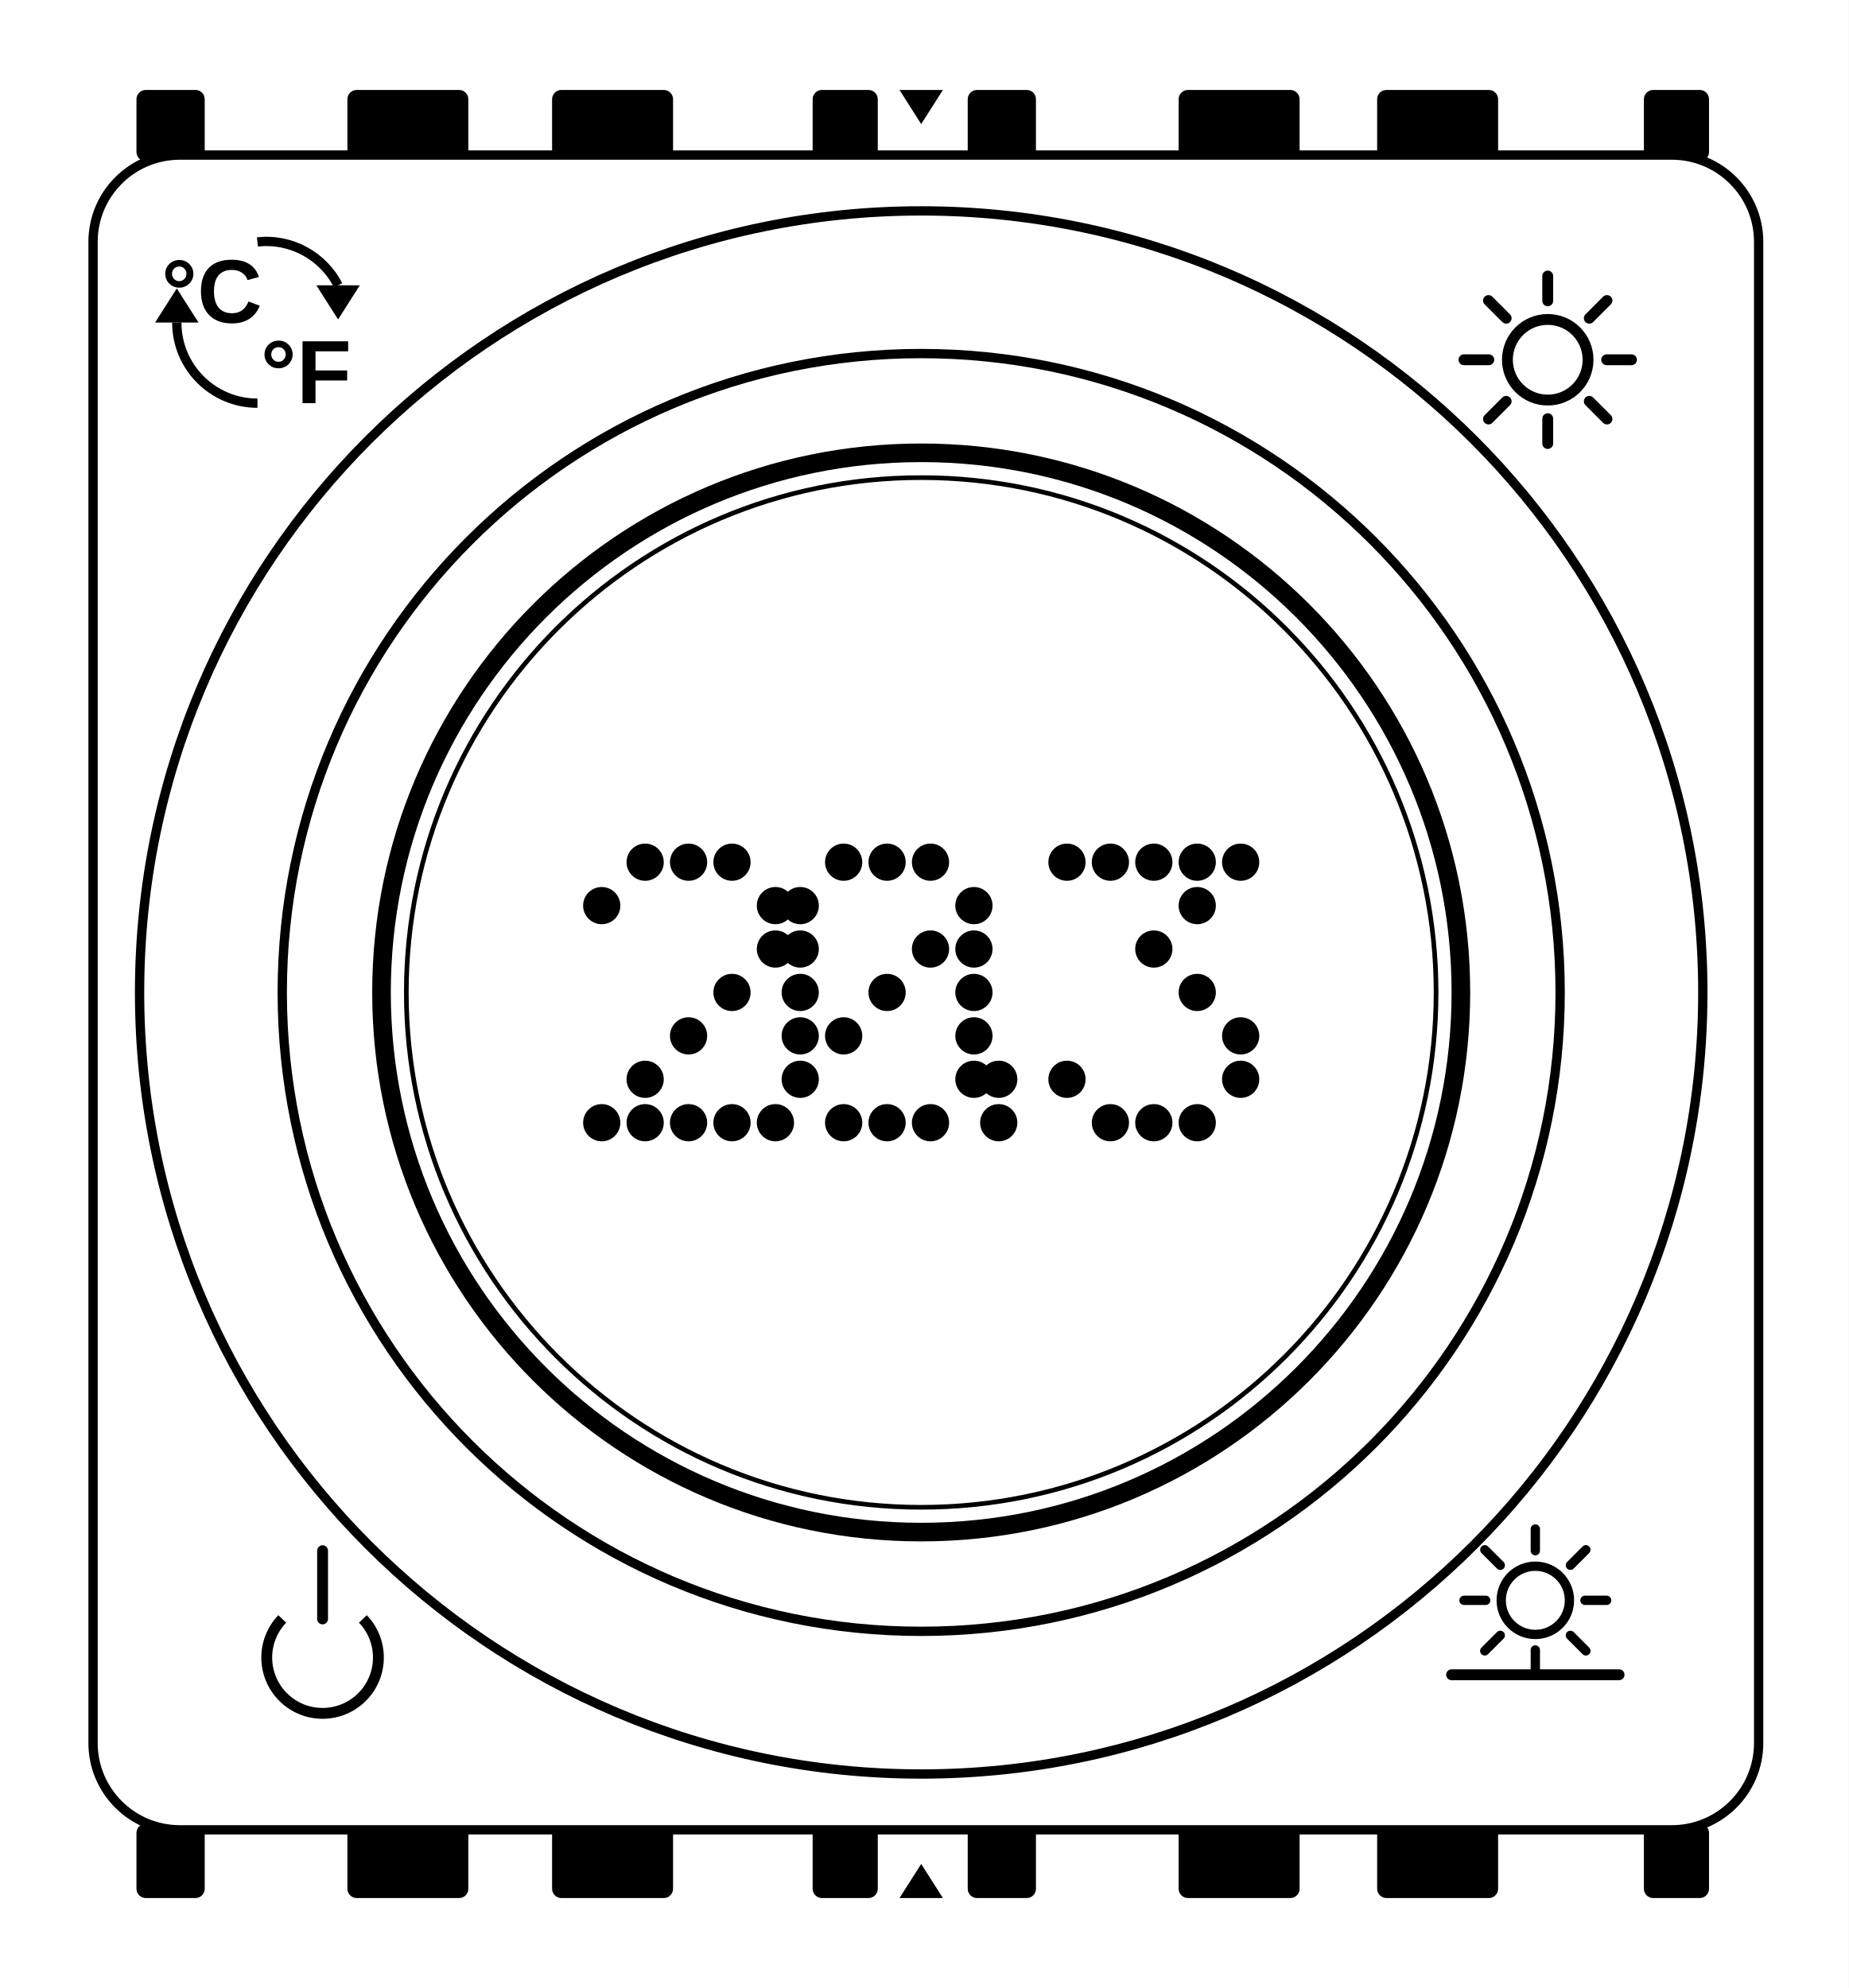
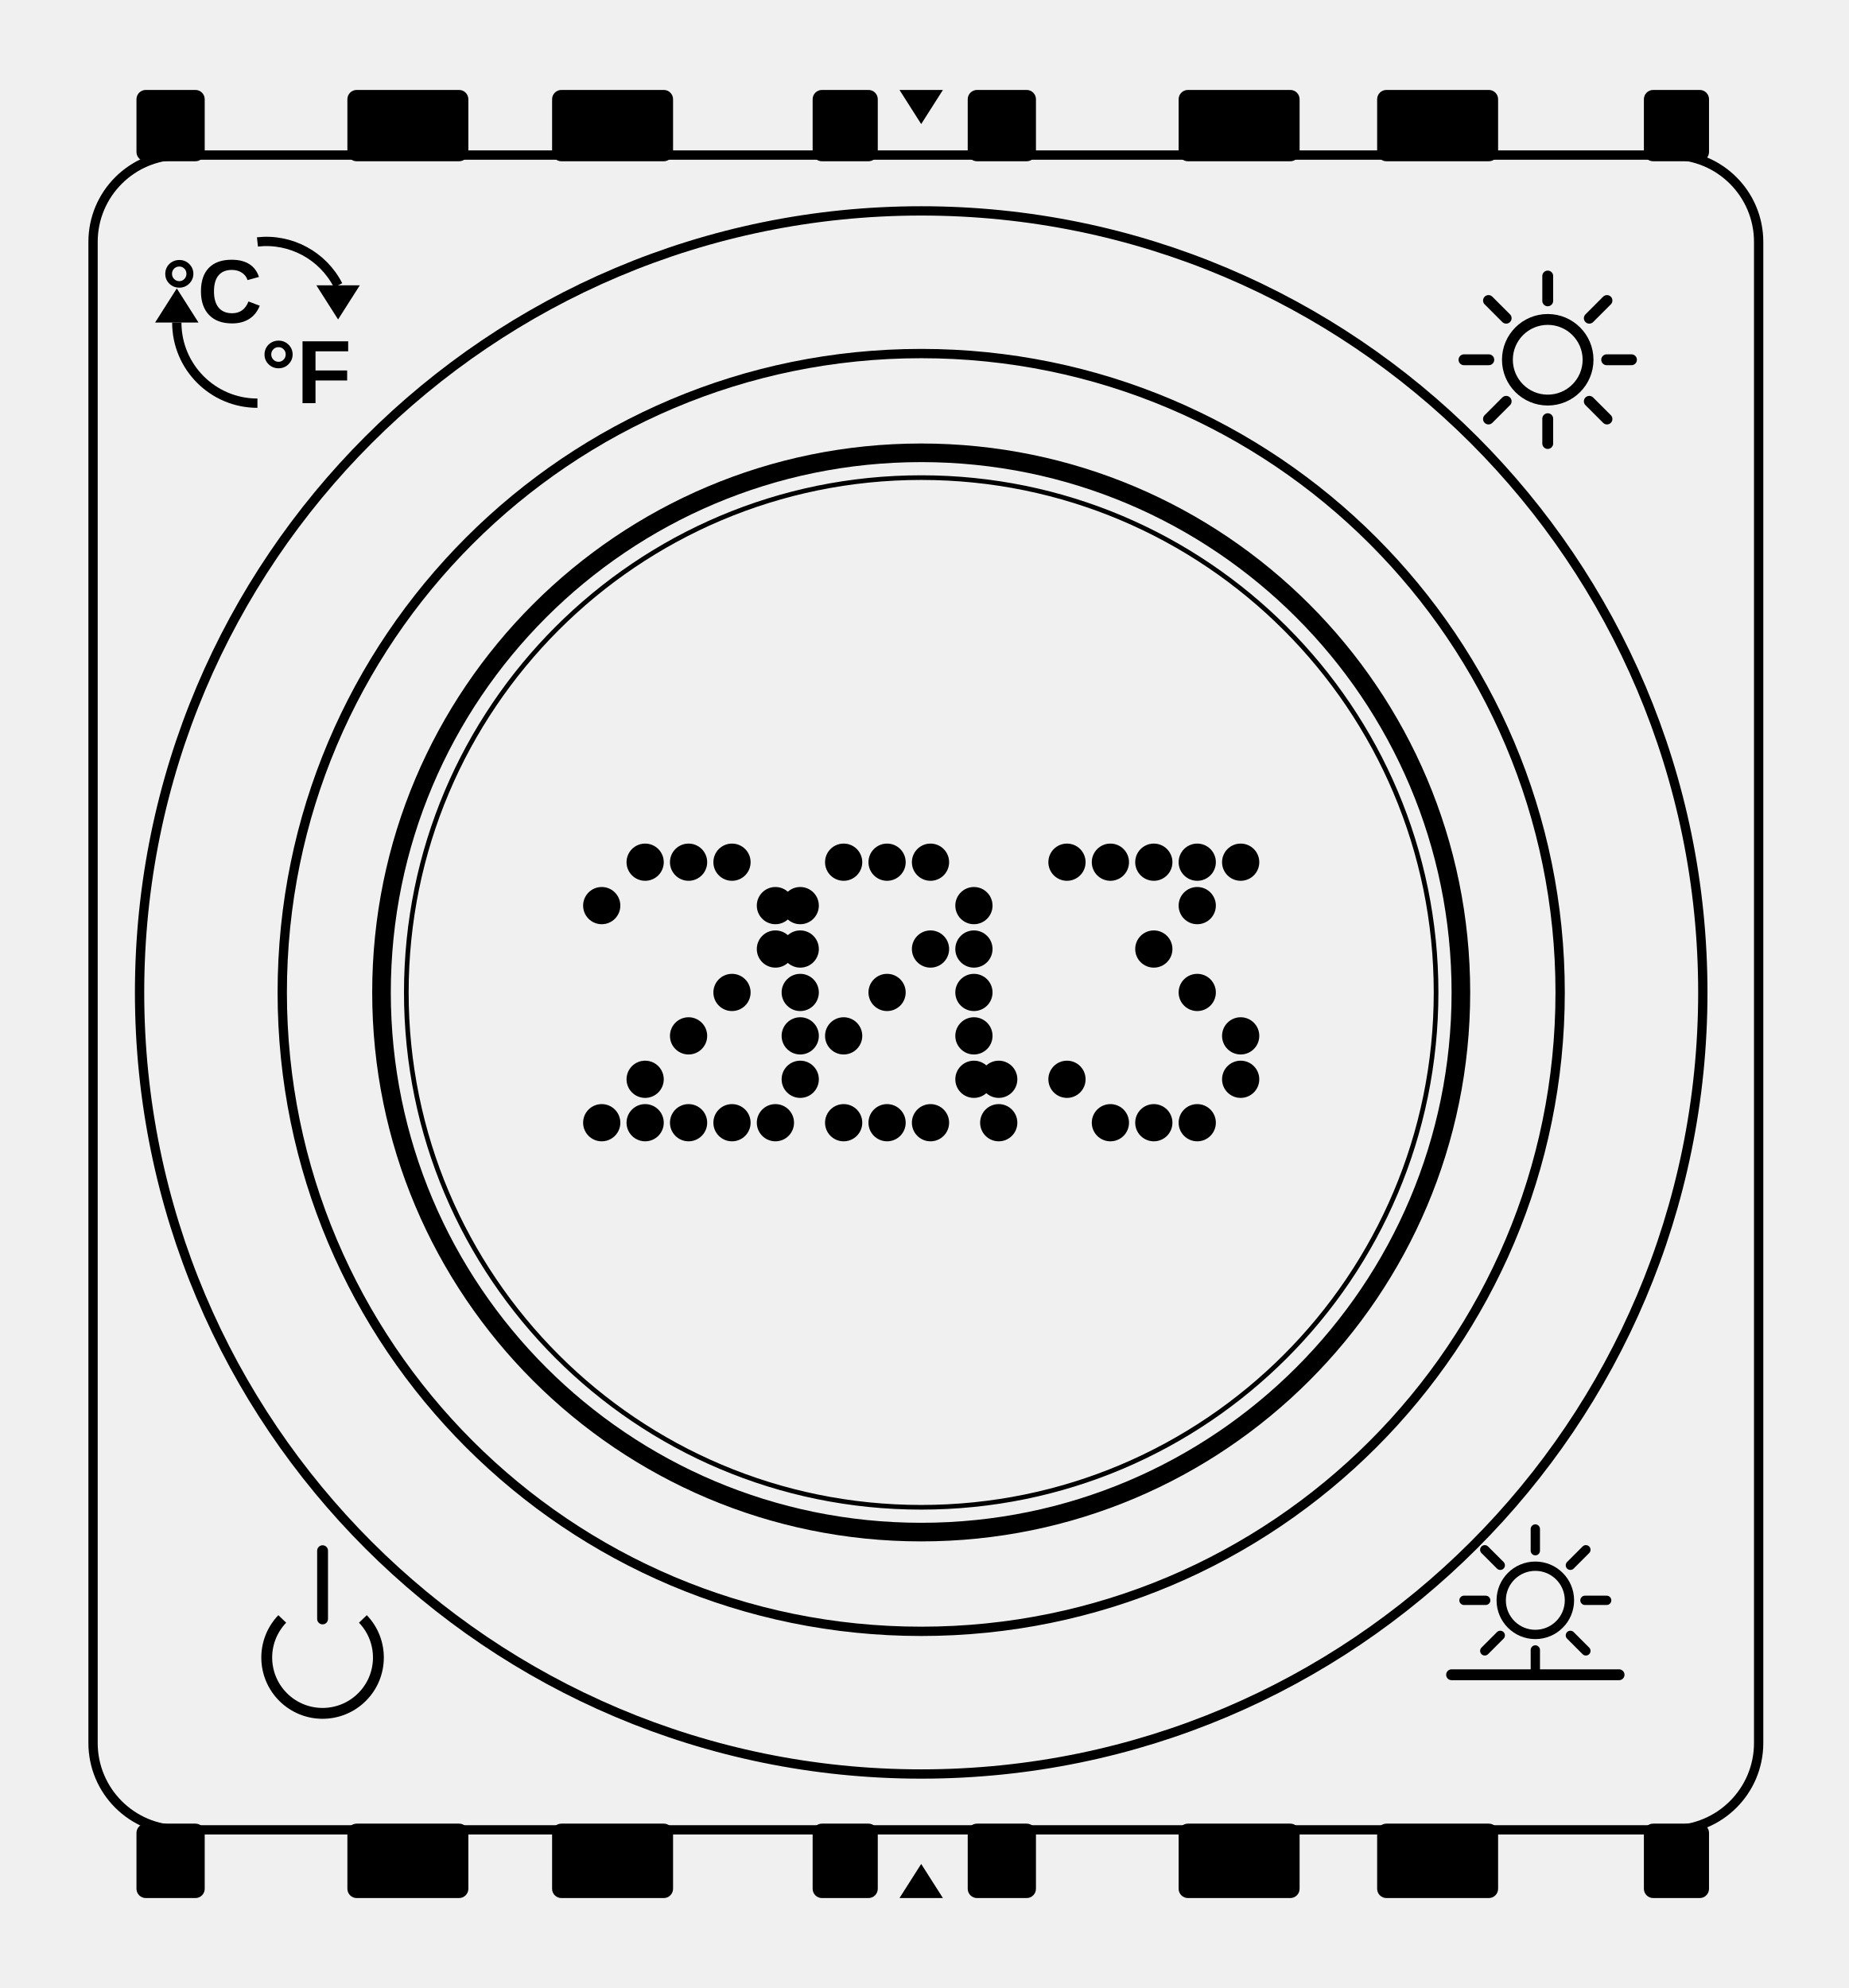
<svg xmlns="http://www.w3.org/2000/svg" viewBox="0 0 596 641">
-   <rect x="0" y="0" width="596" height="641" fill="#ffffff" />
  <rect x="44" y="29" width="22" height="23" rx="3" fill="#000000" />
  <rect x="112" y="29" width="39" height="23" rx="3" fill="#000000" />
  <rect x="178" y="29" width="39" height="23" rx="3" fill="#000000" />
  <rect x="262" y="29" width="21" height="23" rx="3" fill="#000000" />
  <rect x="312" y="29" width="22" height="23" rx="3" fill="#000000" />
  <rect x="380" y="29" width="39" height="23" rx="3" fill="#000000" />
  <rect x="444" y="29" width="39" height="23" rx="3" fill="#000000" />
  <rect x="530" y="29" width="21" height="23" rx="3" fill="#000000" />
  <rect x="44" y="588" width="22" height="24" rx="3" fill="#000000" />
  <rect x="112" y="588" width="39" height="24" rx="3" fill="#000000" />
  <rect x="178" y="588" width="39" height="24" rx="3" fill="#000000" />
  <rect x="262" y="588" width="21" height="24" rx="3" fill="#000000" />
  <rect x="312" y="588" width="22" height="24" rx="3" fill="#000000" />
  <rect x="380" y="588" width="39" height="24" rx="3" fill="#000000" />
  <rect x="444" y="588" width="39" height="24" rx="3" fill="#000000" />
  <rect x="530" y="588" width="21" height="24" rx="3" fill="#000000" />
  <polygon points="290,29 304,29 297,40" fill="#000000" />
  <polygon points="290,612 304,612 297,601" fill="#000000" />
-   <rect x="30" y="50" width="537" height="540" rx="28" fill="#ffffff" stroke="#000000" stroke-width="3" />
+   <rect x="30" y="50" width="537" height="540" rx="28" fill="none" stroke="#000000" stroke-width="3" />
  <circle cx="297" cy="320" r="252" fill="none" stroke="#000000" stroke-width="3" />
  <circle cx="297" cy="320" r="206" fill="none" stroke="#000000" stroke-width="3" />
-   <circle cx="297" cy="320" r="174" fill="#ffffff" stroke="#000000" stroke-width="6" />
-   <circle cx="297" cy="320" r="166" fill="#ffffff" stroke="#000000" stroke-width="1.5" />
+   <circle cx="297" cy="320" r="174" fill="none" stroke="#000000" stroke-width="6" />
+   <circle cx="297" cy="320" r="166" fill="none" stroke="#000000" stroke-width="1.5" />
  <circle cx="208.0" cy="278.0" r="6.0" fill="#000000" />
  <circle cx="222.0" cy="278.0" r="6.0" fill="#000000" />
  <circle cx="236.0" cy="278.0" r="6.0" fill="#000000" />
  <circle cx="194.0" cy="292.0" r="6.0" fill="#000000" />
  <circle cx="250.0" cy="292.0" r="6.0" fill="#000000" />
  <circle cx="250.0" cy="306.0" r="6.0" fill="#000000" />
  <circle cx="236.0" cy="320.0" r="6.0" fill="#000000" />
  <circle cx="222.0" cy="334.0" r="6.0" fill="#000000" />
  <circle cx="208.0" cy="348.0" r="6.0" fill="#000000" />
  <circle cx="194.0" cy="362.0" r="6.0" fill="#000000" />
  <circle cx="208.0" cy="362.0" r="6.0" fill="#000000" />
  <circle cx="222.0" cy="362.0" r="6.0" fill="#000000" />
  <circle cx="236.0" cy="362.0" r="6.0" fill="#000000" />
  <circle cx="250.0" cy="362.0" r="6.0" fill="#000000" />
  <circle cx="272.0" cy="278.0" r="6.0" fill="#000000" />
  <circle cx="286.0" cy="278.0" r="6.0" fill="#000000" />
  <circle cx="300.0" cy="278.0" r="6.0" fill="#000000" />
  <circle cx="258.0" cy="292.0" r="6.0" fill="#000000" />
  <circle cx="314.0" cy="292.0" r="6.0" fill="#000000" />
  <circle cx="258.0" cy="306.0" r="6.0" fill="#000000" />
  <circle cx="300.0" cy="306.0" r="6.0" fill="#000000" />
  <circle cx="314.0" cy="306.0" r="6.0" fill="#000000" />
  <circle cx="258.0" cy="320.0" r="6.0" fill="#000000" />
  <circle cx="286.0" cy="320.0" r="6.0" fill="#000000" />
  <circle cx="314.0" cy="320.0" r="6.0" fill="#000000" />
  <circle cx="258.0" cy="334.0" r="6.0" fill="#000000" />
  <circle cx="272.0" cy="334.0" r="6.0" fill="#000000" />
  <circle cx="314.0" cy="334.0" r="6.0" fill="#000000" />
  <circle cx="258.0" cy="348.0" r="6.0" fill="#000000" />
  <circle cx="314.0" cy="348.0" r="6.0" fill="#000000" />
  <circle cx="272.0" cy="362.0" r="6.0" fill="#000000" />
  <circle cx="286.0" cy="362.0" r="6.0" fill="#000000" />
  <circle cx="300.0" cy="362.0" r="6.0" fill="#000000" />
  <circle cx="322.0" cy="362.0" r="6.0" fill="#000000" />
  <circle cx="322.0" cy="348.0" r="6.0" fill="#000000" />
  <circle cx="344.0" cy="278.0" r="6.0" fill="#000000" />
  <circle cx="358.0" cy="278.0" r="6.0" fill="#000000" />
  <circle cx="372.0" cy="278.0" r="6.0" fill="#000000" />
  <circle cx="386.0" cy="278.0" r="6.0" fill="#000000" />
  <circle cx="400.0" cy="278.0" r="6.0" fill="#000000" />
  <circle cx="386.0" cy="292.0" r="6.0" fill="#000000" />
  <circle cx="372.0" cy="306.0" r="6.0" fill="#000000" />
  <circle cx="386.0" cy="320.0" r="6.0" fill="#000000" />
  <circle cx="400.0" cy="334.0" r="6.0" fill="#000000" />
  <circle cx="344.0" cy="348.0" r="6.0" fill="#000000" />
  <circle cx="400.0" cy="348.0" r="6.0" fill="#000000" />
  <circle cx="358.0" cy="362.0" r="6.0" fill="#000000" />
  <circle cx="372.0" cy="362.0" r="6.0" fill="#000000" />
  <circle cx="386.0" cy="362.0" r="6.0" fill="#000000" />
  <g font-family="Arial, Helvetica, sans-serif" font-weight="700" fill="#000000">
    <text x="52" y="104" font-size="29">°C</text>
    <text x="84" y="130" font-size="29">°F</text>
  </g>
  <g fill="none" stroke="#000000" stroke-width="3">
    <path d="M83 78 A26 26 0 0 1 109 92" />
    <path d="M83 130 A26 26 0 0 1 57 104" />
  </g>
  <polygon points="102,92 116,92 109,103" fill="#000000" />
  <polygon points="50,104 64,104 57,93" fill="#000000" />
  <g>
    <circle cx="499" cy="116" r="13" fill="none" stroke="#000000" stroke-width="3.5" />
    <line x1="518.0" y1="116.0" x2="526.0" y2="116.0" stroke="#000000" stroke-width="3.5" stroke-linecap="round" />
    <line x1="512.4" y1="129.4" x2="518.1" y2="135.1" stroke="#000000" stroke-width="3.5" stroke-linecap="round" />
    <line x1="499.0" y1="135.0" x2="499.0" y2="143.0" stroke="#000000" stroke-width="3.5" stroke-linecap="round" />
    <line x1="485.6" y1="129.4" x2="479.9" y2="135.1" stroke="#000000" stroke-width="3.5" stroke-linecap="round" />
    <line x1="480.0" y1="116.0" x2="472.0" y2="116.0" stroke="#000000" stroke-width="3.5" stroke-linecap="round" />
    <line x1="485.6" y1="102.6" x2="479.9" y2="96.9" stroke="#000000" stroke-width="3.5" stroke-linecap="round" />
    <line x1="499.0" y1="97.0" x2="499.0" y2="89.0" stroke="#000000" stroke-width="3.5" stroke-linecap="round" />
    <line x1="512.4" y1="102.6" x2="518.1" y2="96.9" stroke="#000000" stroke-width="3.5" stroke-linecap="round" />
  </g>
  <path d="M91 522 a18 18 0 1 0 26 0" fill="none" stroke="#000000" stroke-width="3.5" />
  <line x1="104" y1="500" x2="104" y2="522" stroke="#000000" stroke-width="3.5" stroke-linecap="round" />
  <g>
    <circle cx="495" cy="516" r="11" fill="none" stroke="#000000" stroke-width="3" />
    <line x1="511.0" y1="516.0" x2="518.0" y2="516.0" stroke="#000000" stroke-width="3" stroke-linecap="round" />
    <line x1="506.3" y1="527.3" x2="511.3" y2="532.3" stroke="#000000" stroke-width="3" stroke-linecap="round" />
    <line x1="495.0" y1="532.0" x2="495.0" y2="539.0" stroke="#000000" stroke-width="3" stroke-linecap="round" />
    <line x1="483.7" y1="527.3" x2="478.7" y2="532.3" stroke="#000000" stroke-width="3" stroke-linecap="round" />
    <line x1="479.0" y1="516.0" x2="472.0" y2="516.0" stroke="#000000" stroke-width="3" stroke-linecap="round" />
    <line x1="483.7" y1="504.7" x2="478.7" y2="499.7" stroke="#000000" stroke-width="3" stroke-linecap="round" />
    <line x1="495.0" y1="500.0" x2="495.0" y2="493.0" stroke="#000000" stroke-width="3" stroke-linecap="round" />
    <line x1="506.3" y1="504.7" x2="511.3" y2="499.7" stroke="#000000" stroke-width="3" stroke-linecap="round" />
  </g>
  <line x1="468" y1="540" x2="522" y2="540" stroke="#000000" stroke-width="3.5" stroke-linecap="round" />
</svg>
